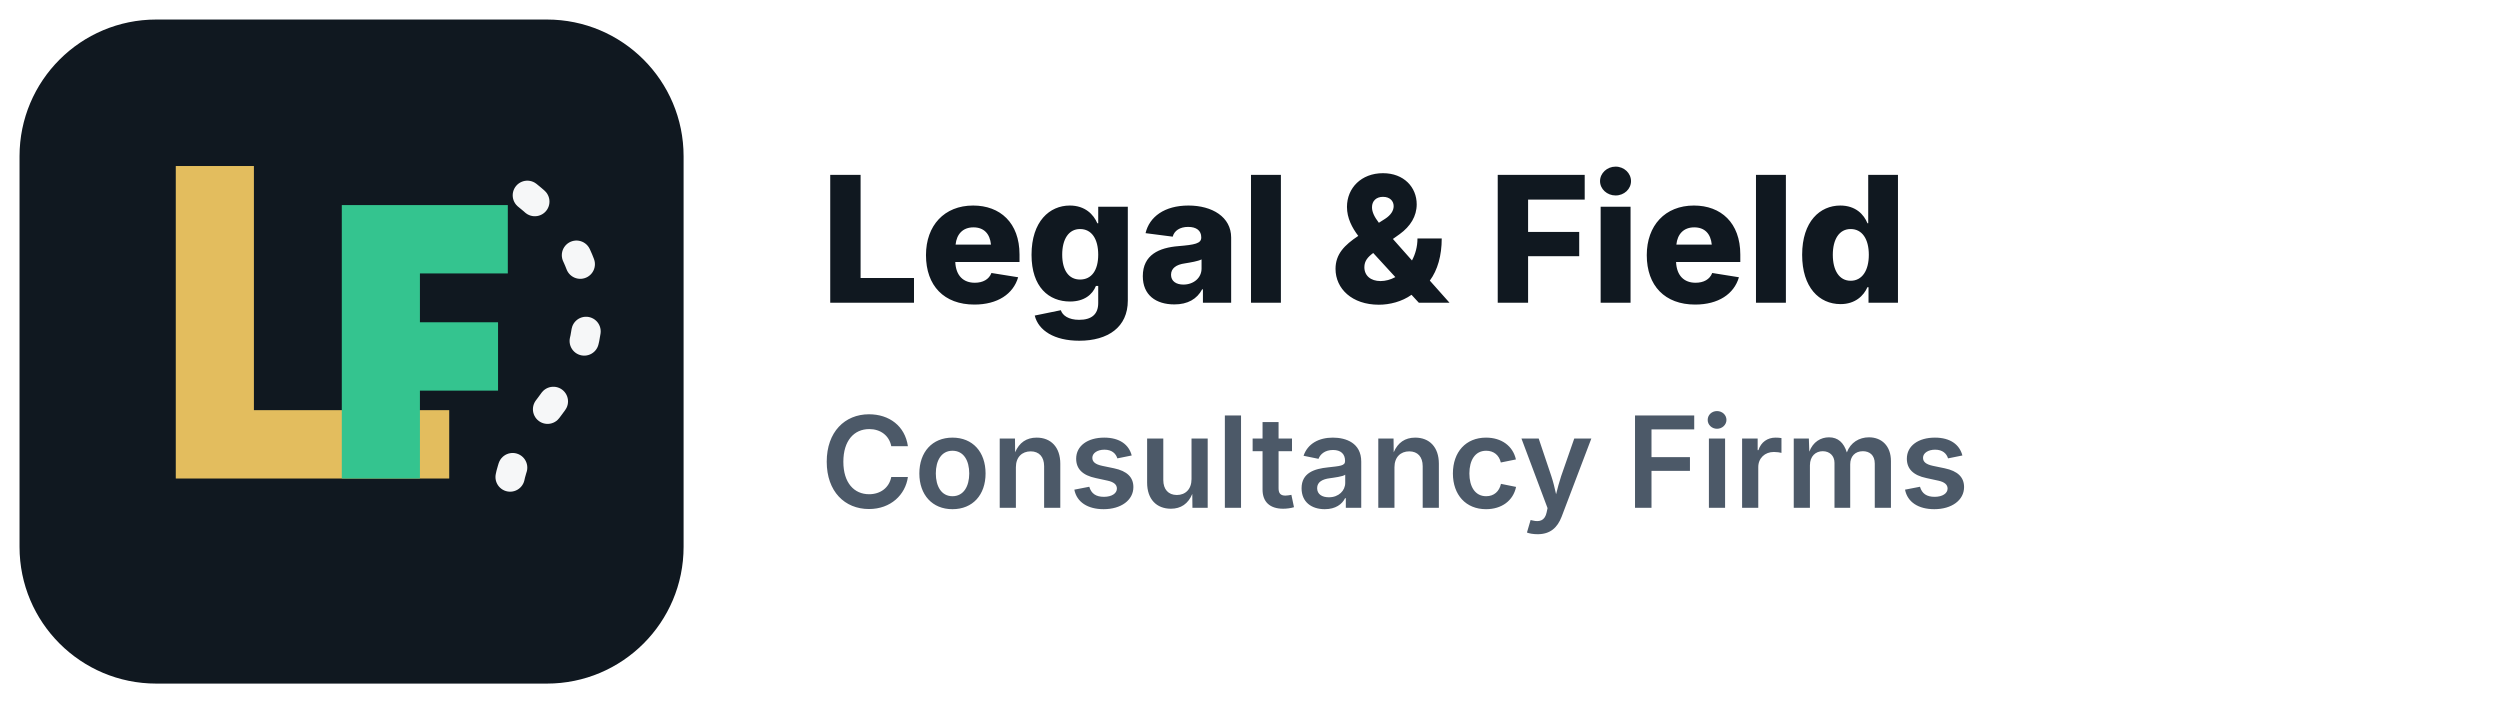
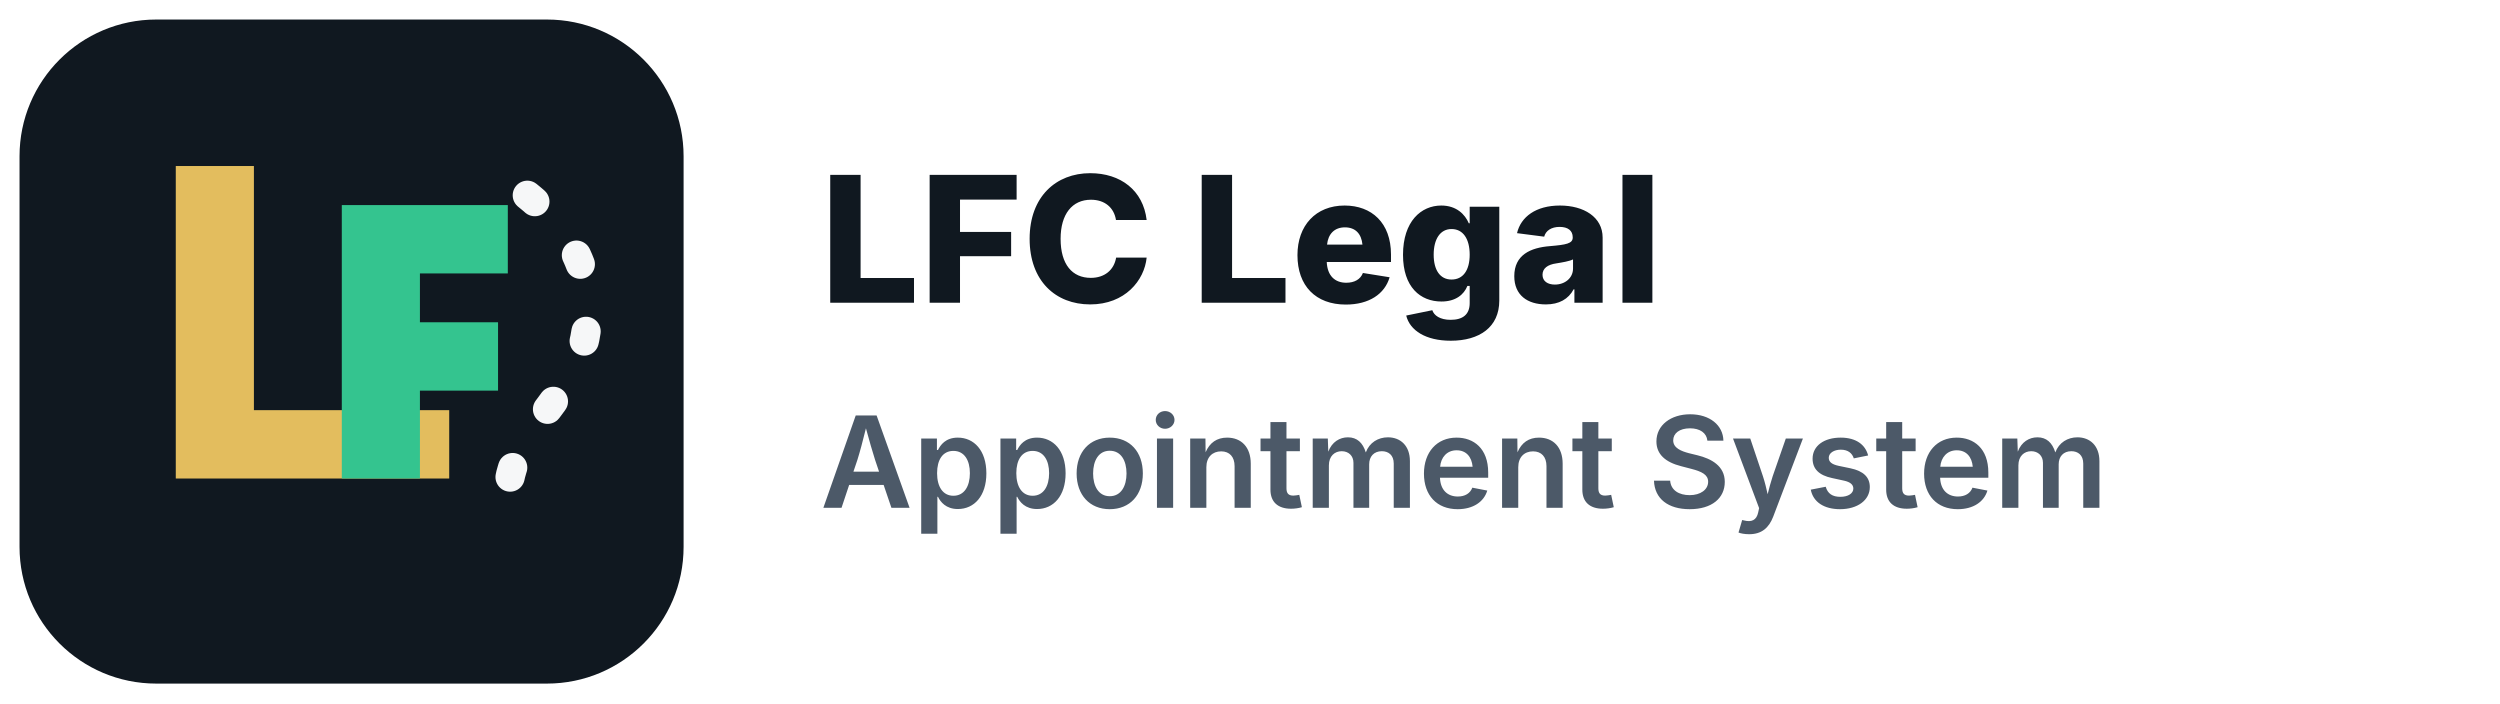
<svg xmlns="http://www.w3.org/2000/svg" width="256" height="72" viewBox="0 0 256 72" fill="none" role="img" aria-labelledby="title desc">
  <rect x="2" y="2" width="68" height="68" rx="14" fill="#101820" />
  <path d="M18 49V17h8v25h20v7H18Z" fill="#E3BD5E" />
  <path d="M35 21h17v7h-9v5h8v7h-8v9h-8V21Z" fill="#34C48F" />
  <path d="M54 20c5 4 7 9 6 14-1 7-8 10-8 17" stroke="#F6F7F8" stroke-width="3" stroke-linecap="round" stroke-dasharray="1 7" />
-   <text x="84" y="31" fill="#101820" font-family="Inter, Arial, sans-serif" font-size="18" font-weight="800" letter-spacing="0">Legal &amp; Field</text>
-   <text x="84" y="52" fill="#4C5968" font-family="Inter, Arial, sans-serif" font-size="13" font-weight="600" letter-spacing="0">Consultancy Firms</text>
+   <text x="84" y="31" fill="#101820" font-family="Inter, Arial, sans-serif" font-size="18" font-weight="800" letter-spacing="0">LFC Legal</text>
+   <text x="84" y="52" fill="#4C5968" font-family="Inter, Arial, sans-serif" font-size="13" font-weight="600" letter-spacing="0">Appointment System</text>
</svg>
